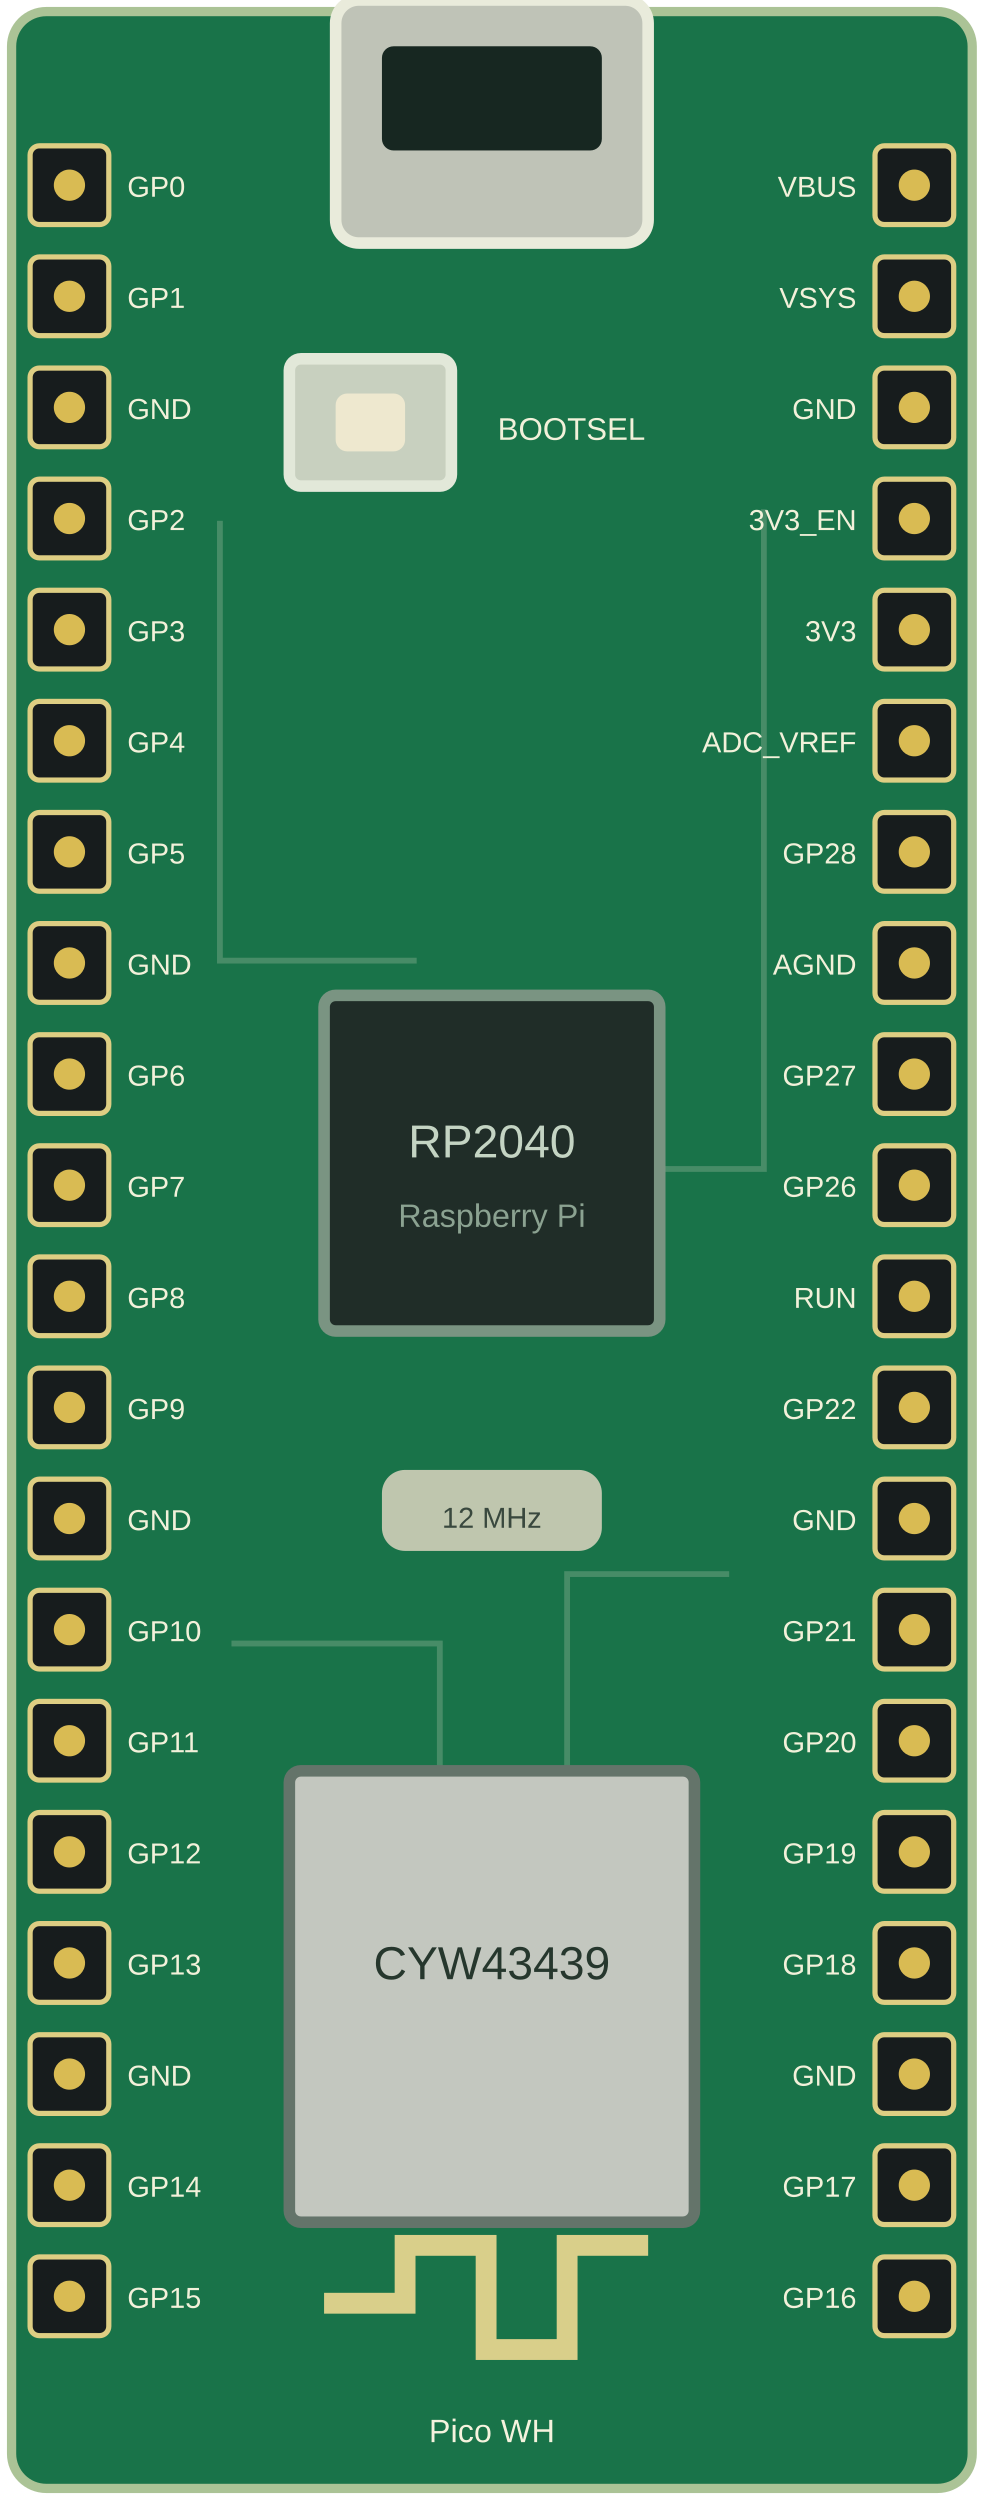
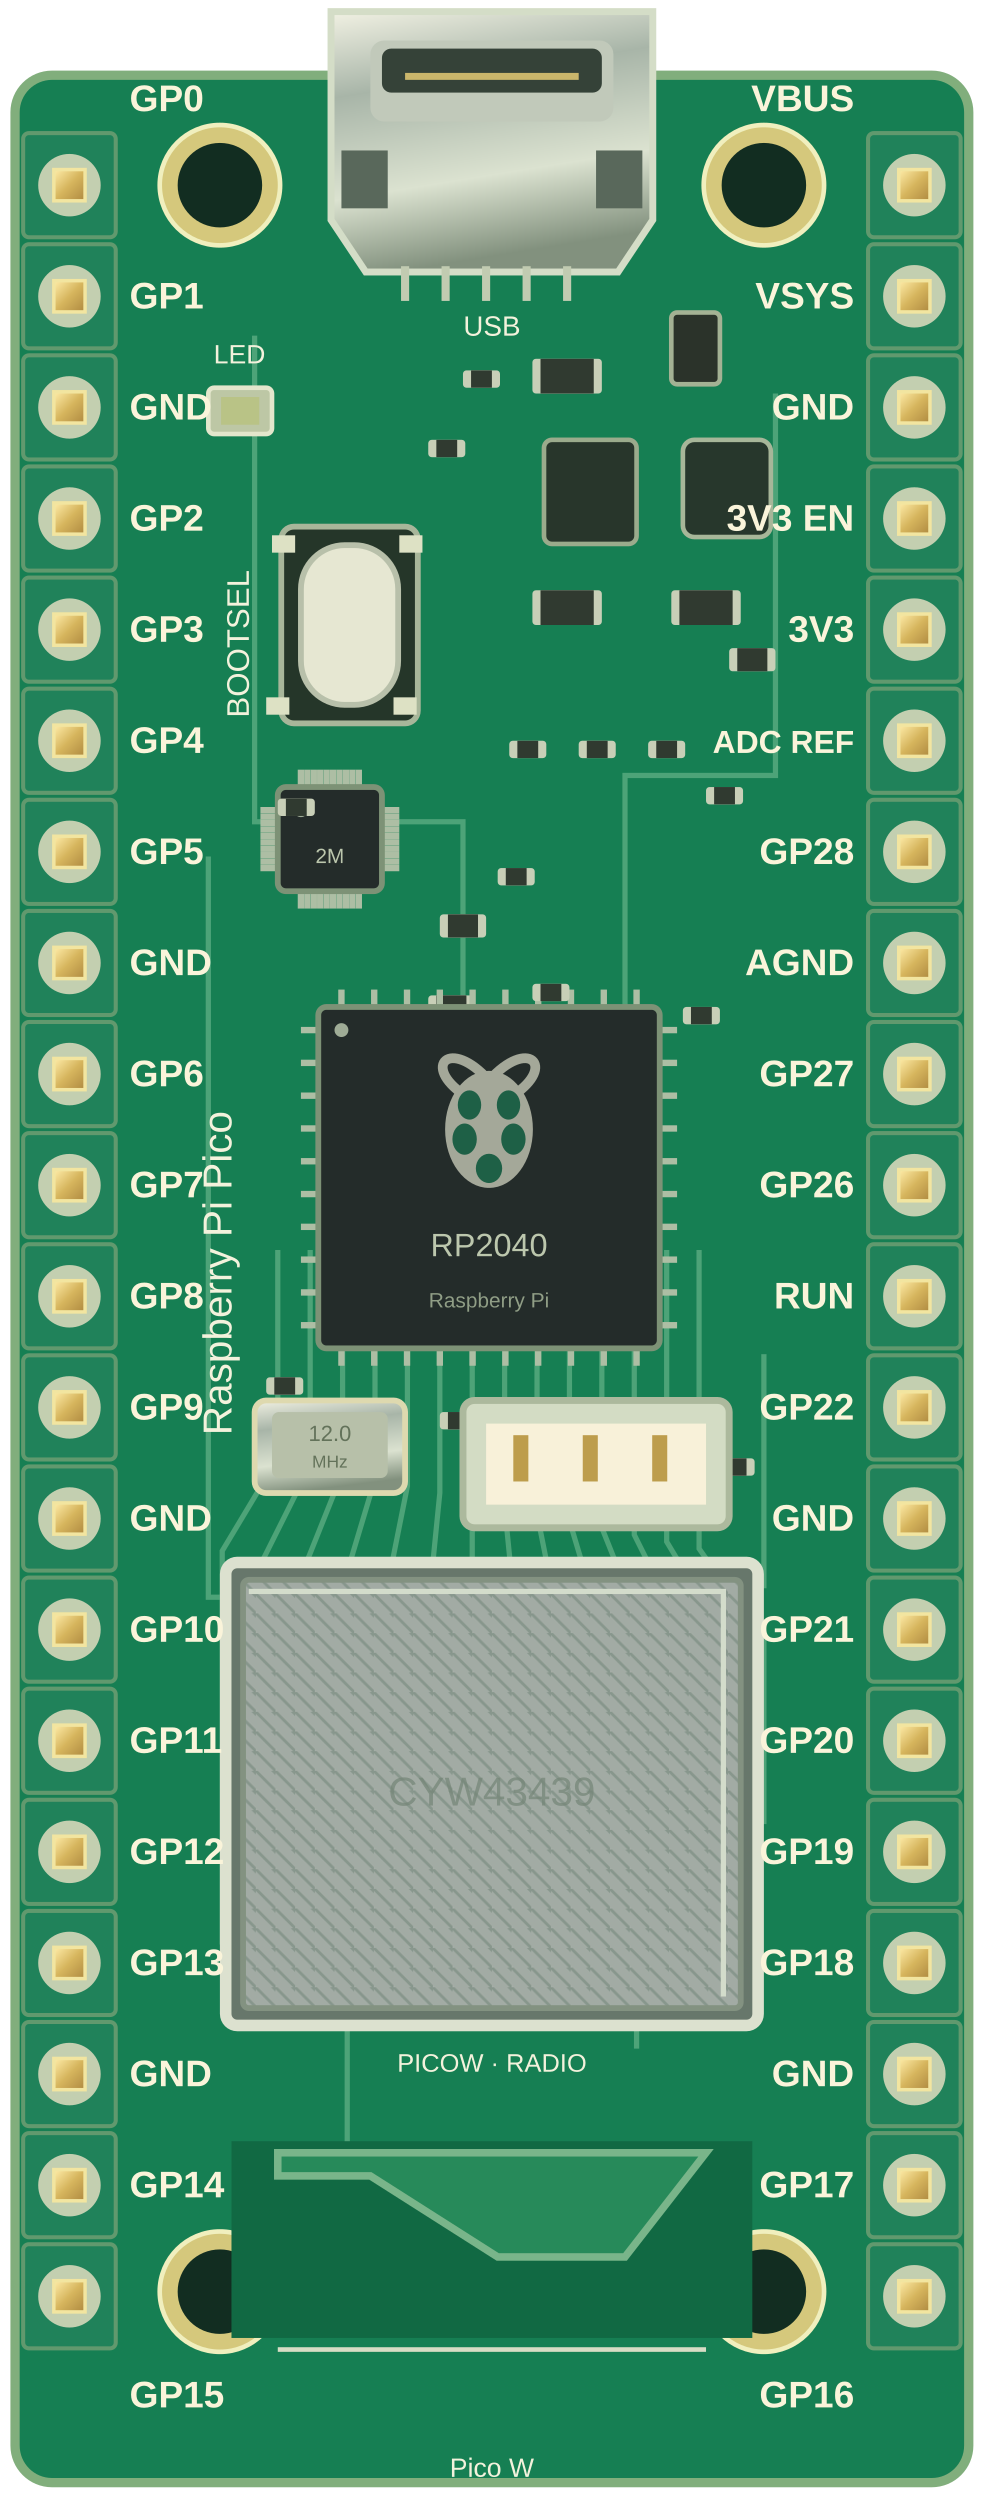
- <svg xmlns="http://www.w3.org/2000/svg" width="85" height="216" viewBox="0 0 85 216">
-   <rect x="1" y="1" width="83" height="214" rx="3" fill="#197349" stroke="#abc396" stroke-width=".8" />
-   <path d="M19 45v38h17m30-39v57H51M20 142h18v50m25-56H49v49" fill="none" stroke="#478c67" stroke-width=".5" />
-   <rect x="29" y="0" width="27" height="21" rx="2" fill="#bfc3b7" stroke="#e9ebdb" />
-   <rect x="33" y="4" width="19" height="9" rx="1" fill="#172721" />
-   <rect x="25" y="31" width="14" height="11" rx="1" fill="#c8d0bf" stroke="#e2e8d9" />
-   <rect x="29" y="34" width="6" height="5" rx="1" fill="#eee8cf" />
-   <text x="43" y="38" font-size="2.7" fill="#f2f1da" font-family="Arial">BOOTSEL</text>
-   <rect x="28" y="86" width="29" height="29" rx="1" fill="#202d28" stroke="#7a9482" />
-   <text x="42.5" y="100" text-anchor="middle" fill="#c4d4c3" font-family="Arial" font-size="4">RP2040</text>
-   <text x="42.5" y="106" text-anchor="middle" fill="#8ba291" font-family="Arial" font-size="2.8">Raspberry Pi</text>
-   <rect x="33" y="127" width="19" height="7" rx="2" fill="#bfc6ae" />
-   <text x="42.5" y="132" text-anchor="middle" font-size="2.5" fill="#39483e" font-family="Arial">12 MHz</text>
-   <rect x="25" y="153" width="35" height="39" rx="1" fill="#c3c7bf" stroke="#64746a" />
-   <text x="42.5" y="171" font-size="4" text-anchor="middle" font-family="Arial" fill="#26372d">CYW43439</text>
-   <path d="M28 199h7v-5h7v9h7v-9h7" fill="none" stroke="#d9cf8a" stroke-width="1.8" />
-   <g>
-     <rect x="2.6" y="12.6" width="6.8" height="6.8" rx=".8" fill="#171c1d" stroke="#dece83" stroke-width=".45" />
-     <circle cx="6" cy="16" r="1.35" fill="#d9bb53" />
-     <text x="11" y="17" text-anchor="start" font-size="2.5" fill="#f2f1da" font-family="Arial">GP0</text>
+ <svg xmlns="http://www.w3.org/2000/svg" width="85" height="216" viewBox="0 0 85 216" data-photo-profile="pico-wh" role="img" aria-label="Raspberry Pi Pico WH">
+   <defs>
+     <linearGradient id="pico-wh-metal" x2=".2" y2="1">
+       <stop stop-color="#f1f1e3" />
+       <stop offset=".32" stop-color="#a8b5a8" />
+       <stop offset=".7" stop-color="#dbe2d0" />
+       <stop offset="1" stop-color="#82917e" />
+     </linearGradient>
+     <linearGradient id="pico-wh-gold" x2="1" y2="1">
+       <stop stop-color="#ffedaa" />
+       <stop offset=".5" stop-color="#d6b55d" />
+       <stop offset="1" stop-color="#ae8940" />
+     </linearGradient>
+     <pattern id="pico-wh-shield" width="1.7" height="1.7" patternUnits="userSpaceOnUse">
+       <rect width="1.7" height="1.7" fill="#a2aba4" />
+       <path d="M0 0l1.7 1.7m-.5-2 1.2 1.2" stroke="#7e8e83" stroke-width=".25" opacity=".7" />
+     </pattern>
+   </defs>
+   <g font-family="Arial,sans-serif" fill="#f3f2dc">
+     <rect x="1.3" y="6.5" width="82.4" height="208" rx="3.2" fill="#167f53" stroke="#81ae7c" stroke-width=".8" />
+     <g fill="none" stroke="#53a77c" stroke-width=".45" opacity=".9">
+       <path d="M24 108v18l-4.8 8v34" />
+       <path d="M26.8 108v18.6l-4 8v32.6" />
+       <path d="M29.6 108v19.2l-3.2 8v31.2" />
+       <path d="M32.4 108v19.8l-2.4 8v29.8" />
+       <path d="M35.2 108v20.4l-1.6 8v28.4" />
+       <path d="M38 108v21l-0.8 8v27" />
+       <path d="M40.8 108v21.6l0 8v25.6" />
+       <path d="M43.6 108v22.2l0.8 8v24.2" />
+       <path d="M46.4 108v22.8l1.6 8v22.8" />
+       <path d="M49.2 108v23.4l2.4 8v21.4" />
+       <path d="M52 108v24l3.2 8v20" />
+       <path d="M54.8 108v24.6l4 8v18.6" />
+       <path d="M57.6 108v25.2l4.8 8v17.2" />
+       <path d="M60.4 108v25.8l5.6 8v15.8" />
+       <path d="M22 29v42h18v18m27-55v33H54v24M18 74v64h8v27m40-48v20H55v40M22 188h8v-37H19" />
+     </g>
+     <circle cx="19" cy="16" r="5.2" fill="#d5c87c" stroke="#f0efbe" stroke-width=".4" />
+     <circle cx="19" cy="16" r="3.65" fill="#122d21" />
+     <circle cx="66" cy="16" r="5.2" fill="#d5c87c" stroke="#f0efbe" stroke-width=".4" />
+     <circle cx="66" cy="16" r="3.65" fill="#122d21" />
+     <circle cx="19" cy="198" r="5.2" fill="#d5c87c" stroke="#f0efbe" stroke-width=".4" />
+     <circle cx="19" cy="198" r="3.65" fill="#122d21" />
+     <circle cx="66" cy="198" r="5.2" fill="#d5c87c" stroke="#f0efbe" stroke-width=".4" />
+     <circle cx="66" cy="198" r="3.65" fill="#122d21" />
+     <g data-detail="micro-usb">
+       <path d="M28.6 1h27.8v18l-3 4.5H31.6l-3-4.5z" fill="url(#pico-wh-metal)" stroke="#d4ddc7" stroke-width=".6" />
+       <rect x="32" y="3.5" width="21" height="7" rx="1.2" fill="#c1c9ba" />
+       <rect x="33" y="4.2" width="19" height="3.8" rx=".8" fill="#354238" />
+       <path d="M35 6.6h15" stroke="#cab66b" stroke-width=".6" />
+       <path d="M29.5 13h4v5h-4m22-5h4v5h-4" fill="#59685b" />
+       <g stroke="#c1cbb1" stroke-width=".7">
+         <path d="M35 23v3" />
+         <path d="M38.5 23v3" />
+         <path d="M42 23v3" />
+         <path d="M45.5 23v3" />
+         <path d="M49 23v3" />
+       </g>
+       <text x="42.5" y="29" font-size="2.4" text-anchor="middle">USB</text>
+     </g>
+     <g data-detail="bootsel">
+       <rect x="24.3" y="45.5" width="11.8" height="17" rx="1.1" fill="#253629" stroke="#a8b69a" stroke-width=".5" />
+       <path d="M23.5 47h2m9 0h2m-13.5 14h2m9 0h2" stroke="#dde1c4" stroke-width="1.5" />
+       <rect x="26" y="47.1" width="8.4" height="13.8" rx="3.8" fill="#e6e7d2" stroke="#b8c0aa" stroke-width=".5" />
+       <text x="21.5" y="62" font-size="2.7" transform="rotate(-90 21.5 62)">BOOTSEL</text>
+     </g>
+     <g data-detail="onboard-led">
+       <rect x="18" y="33.5" width="5.5" height="4" rx=".5" fill="#bdc7a5" stroke="#e3e6cc" stroke-width=".4" />
+       <rect x="19.1" y="34.3" width="3.3" height="2.4" fill="#b9c386" />
+       <text x="20.7" y="31.4" font-size="2.3" text-anchor="middle">LED</text>
+     </g>
+     <g data-detail="power-regulator">
+       <rect x="47" y="38" width="8" height="9" rx=".7" fill="#28362b" stroke="#9bab8c" stroke-width=".4" />
+       <rect x="59" y="38" width="7.6" height="8.4" rx="1" fill="#27372c" stroke="#a7b699" stroke-width=".4" />
+       <rect x="58" y="27" width="4.2" height="6.2" rx=".5" fill="#2b332a" stroke="#a4b294" stroke-width=".4" />
+       <g transform="translate(46 31)">
+         <rect width="6" height="3" rx=".3" fill="#c8cfb7" />
+         <rect x=".7" width="4.6" height="3" fill="#303a30" />
+       </g>
+       <g transform="translate(58 51)">
+         <rect width="6" height="3" rx=".3" fill="#c8cfb7" />
+         <rect x=".7" width="4.6" height="3" fill="#303a30" />
+       </g>
+       <g transform="translate(46 51)">
+         <rect width="6" height="3" rx=".3" fill="#c8cfb7" />
+         <rect x=".7" width="4.6" height="3" fill="#303a30" />
+       </g>
+       <g transform="translate(63 56)">
+         <rect width="4" height="2" rx=".3" fill="#c8cfb7" />
+         <rect x=".7" width="2.6" height="2" fill="#303a30" />
+       </g>
+     </g>
+     <g data-detail="external-flash">
+       <g data-chip="2M">
+         <g stroke="#adbea4" stroke-width=".55">
+           <path d="M26 66.5v1.5m0 9v1.5M22.5 70h1.5m9 0h1.5" />
+           <path d="M26.556 66.5v1.5m0 9v1.5M22.5 70.556h1.5m9 0h1.5" />
+           <path d="M27.111 66.5v1.5m0 9v1.5M22.5 71.111h1.5m9 0h1.5" />
+           <path d="M27.667 66.5v1.5m0 9v1.5M22.5 71.667h1.5m9 0h1.5" />
+           <path d="M28.222 66.5v1.5m0 9v1.5M22.5 72.222h1.5m9 0h1.5" />
+           <path d="M28.778 66.5v1.5m0 9v1.5M22.5 72.778h1.5m9 0h1.5" />
+           <path d="M29.333 66.5v1.5m0 9v1.5M22.5 73.333h1.5m9 0h1.5" />
+           <path d="M29.889 66.5v1.5m0 9v1.5M22.5 73.889h1.5m9 0h1.5" />
+           <path d="M30.444 66.5v1.5m0 9v1.5M22.5 74.444h1.5m9 0h1.5" />
+           <path d="M31 66.5v1.5m0 9v1.5M22.5 75h1.5m9 0h1.5" />
+         </g>
+         <rect x="24" y="68" width="9" height="9" rx=".7" fill="#242c2a" stroke="#7d9276" stroke-width=".5" />
+         <circle cx="26" cy="70" r=".6" fill="#9fac96" />
+         <text x="28.5" y="74.57" font-size="1.8" text-anchor="middle" fill="#bcc7ad">2M</text>
+       </g>
+       <g transform="translate(38 79)">
+         <rect width="4" height="2" rx=".3" fill="#c8cfb7" />
+         <rect x=".7" width="2.6" height="2" fill="#303a30" />
+       </g>
+       <g transform="translate(37 86)">
+         <rect width="4" height="2" rx=".3" fill="#c8cfb7" />
+         <rect x=".7" width="2.6" height="2" fill="#303a30" />
+       </g>
+     </g>
+     <g data-chip="RP2040">
+       <g stroke="#adbea4" stroke-width=".55">
+         <path d="M29.5 85.5v1.5m0 29.5v1.5M26 89h1.5m29.5 0h1.5" />
+         <path d="M32.333 85.5v1.5m0 29.5v1.5M26 91.833h1.5m29.5 0h1.5" />
+         <path d="M35.167 85.5v1.5m0 29.5v1.5M26 94.667h1.5m29.5 0h1.5" />
+         <path d="M38 85.5v1.5m0 29.5v1.5M26 97.5h1.5m29.5 0h1.5" />
+         <path d="M40.833 85.5v1.5m0 29.5v1.5M26 100.333h1.5m29.5 0h1.5" />
+         <path d="M43.667 85.5v1.5m0 29.5v1.5M26 103.167h1.5m29.5 0h1.5" />
+         <path d="M46.5 85.5v1.5m0 29.5v1.5M26 106h1.5m29.5 0h1.5" />
+         <path d="M49.333 85.5v1.5m0 29.5v1.5M26 108.833h1.5m29.5 0h1.5" />
+         <path d="M52.167 85.5v1.5m0 29.5v1.5M26 111.667h1.5m29.5 0h1.5" />
+         <path d="M55 85.5v1.5m0 29.5v1.5M26 114.5h1.5m29.5 0h1.5" />
+       </g>
+       <rect x="27.5" y="87" width="29.5" height="29.5" rx=".7" fill="#242c2a" stroke="#7d9276" stroke-width=".5" />
+       <circle cx="29.5" cy="89" r=".6" fill="#9fac96" />
+       <g opacity=".62">
+         <g transform="translate(42.25 96.735) scale(0.4214286)" fill="#f2f3dd">
+           <path d="M0-8C-8-17-14-11-5-5M0-8C8-17 14-11 5-5" fill="none" stroke="#f2f3dd" stroke-width="2" />
+           <ellipse cy="2" rx="9" ry="12" />
+           <g fill="#1a8057">
+             <ellipse cx="-4" cy="-3" rx="2.4" ry="3" />
+             <ellipse cx="4" cy="-3" rx="2.4" ry="3" />
+             <ellipse cx="-5" cy="4" rx="2.5" ry="3.2" />
+             <ellipse cx="5" cy="4" rx="2.5" ry="3.2" />
+             <ellipse cy="10" rx="2.7" ry="3" />
+           </g>
+         </g>
+       </g>
+       <text x="42.25" y="108.535" font-size="2.8" text-anchor="middle" fill="#bcc7ad">RP2040</text>
+       <text x="42.25" y="112.96" font-size="1.8" text-anchor="middle" fill="#909e86">Raspberry Pi</text>
+     </g>
+     <g transform="translate(40 32)">
+       <rect width="3.2" height="1.5" rx=".3" fill="#c8cfb7" />
+       <rect x=".7" width="1.8" height="1.5" fill="#303a30" />
+     </g>
+     <g transform="translate(37 38)">
+       <rect width="3.2" height="1.5" rx=".3" fill="#c8cfb7" />
+       <rect x=".7" width="1.8" height="1.5" fill="#303a30" />
+     </g>
+     <g transform="translate(44 64)">
+       <rect width="3.2" height="1.5" rx=".3" fill="#c8cfb7" />
+       <rect x=".7" width="1.8" height="1.5" fill="#303a30" />
+     </g>
+     <g transform="translate(50 64)">
+       <rect width="3.2" height="1.5" rx=".3" fill="#c8cfb7" />
+       <rect x=".7" width="1.8" height="1.5" fill="#303a30" />
+     </g>
+     <g transform="translate(56 64)">
+       <rect width="3.2" height="1.5" rx=".3" fill="#c8cfb7" />
+       <rect x=".7" width="1.8" height="1.5" fill="#303a30" />
+     </g>
+     <g transform="translate(61 68)">
+       <rect width="3.2" height="1.5" rx=".3" fill="#c8cfb7" />
+       <rect x=".7" width="1.8" height="1.5" fill="#303a30" />
+     </g>
+     <g transform="translate(24 69)">
+       <rect width="3.2" height="1.5" rx=".3" fill="#c8cfb7" />
+       <rect x=".7" width="1.8" height="1.5" fill="#303a30" />
+     </g>
+     <g transform="translate(43 75)">
+       <rect width="3.2" height="1.5" rx=".3" fill="#c8cfb7" />
+       <rect x=".7" width="1.8" height="1.5" fill="#303a30" />
+     </g>
+     <g transform="translate(46 85)">
+       <rect width="3.2" height="1.5" rx=".3" fill="#c8cfb7" />
+       <rect x=".7" width="1.8" height="1.5" fill="#303a30" />
+     </g>
+     <g transform="translate(59 87)">
+       <rect width="3.2" height="1.5" rx=".3" fill="#c8cfb7" />
+       <rect x=".7" width="1.8" height="1.5" fill="#303a30" />
+     </g>
+     <g transform="translate(23 119)">
+       <rect width="3.2" height="1.5" rx=".3" fill="#c8cfb7" />
+       <rect x=".7" width="1.8" height="1.5" fill="#303a30" />
+     </g>
+     <g transform="translate(28 123)">
+       <rect width="3.2" height="1.5" rx=".3" fill="#c8cfb7" />
+       <rect x=".7" width="1.8" height="1.5" fill="#303a30" />
+     </g>
+     <g transform="translate(38 122)">
+       <rect width="3.2" height="1.5" rx=".3" fill="#c8cfb7" />
+       <rect x=".7" width="1.8" height="1.5" fill="#303a30" />
+     </g>
+     <g transform="translate(57 121)">
+       <rect width="3.2" height="1.5" rx=".3" fill="#c8cfb7" />
+       <rect x=".7" width="1.8" height="1.5" fill="#303a30" />
+     </g>
+     <g transform="translate(62 126)">
+       <rect width="3.2" height="1.5" rx=".3" fill="#c8cfb7" />
+       <rect x=".7" width="1.8" height="1.5" fill="#303a30" />
+     </g>
+     <g transform="translate(37 139)">
+       <rect width="3.2" height="1.5" rx=".3" fill="#c8cfb7" />
+       <rect x=".7" width="1.8" height="1.5" fill="#303a30" />
+     </g>
+     <g data-detail="crystal">
+       <rect x="22" y="121" width="13" height="8" rx="1" fill="url(#pico-wh-metal)" stroke="#ded9af" stroke-width=".5" />
+       <rect x="23.5" y="122" width="10" height="5.7" rx=".6" fill="#b7c0a9" />
+       <text x="28.5" y="124.5" font-size="1.9" text-anchor="middle" fill="#63725a">12.0</text>
+       <text x="28.5" y="126.8" font-size="1.5" text-anchor="middle" fill="#63725a">MHz</text>
+     </g>
+     <g data-detail="swd-connector">
+       <rect x="40" y="121" width="23" height="11" rx="1" fill="#d3dcc4" stroke="#acb99d" stroke-width=".6" />
+       <rect x="42" y="123" width="19" height="7" fill="#f8f1d9" />
+       <path d="M45 124v4" stroke="#bd9d4c" stroke-width="1.3" />
+       <path d="M51 124v4" stroke="#bd9d4c" stroke-width="1.3" />
+       <path d="M57 124v4" stroke="#bd9d4c" stroke-width="1.3" />
+     </g>
+     <g data-detail="cyw43439-shield">
+       <rect x="19.5" y="135" width="46" height="40" rx="1" fill="#67776b" stroke="#dce1cf" stroke-width="1" />
+       <rect x="21" y="136.5" width="43" height="37" rx=".5" fill="url(#pico-wh-shield)" stroke="#839281" stroke-width=".5" />
+       <path d="M21.5 137.5h41v35" fill="none" stroke="#d3dccb" stroke-width=".45" />
+       <text x="42.5" y="156" font-size="3.5" text-anchor="middle" fill="#738476" opacity=".7">CYW43439</text>
+     </g>
+     <g data-detail="antenna">
+       <rect x="20" y="185" width="45" height="17" fill="#116943" />
+       <path d="M24 186h37l-7 9H43l-11-7h-8z" fill="#278a5a" stroke="#79b58a" stroke-width=".65" />
+       <path d="M24 203h37" stroke="#d7ddc5" stroke-width=".4" />
+     </g>
+     <text x="42.5" y="179" font-size="2.2" text-anchor="middle">PICOW · RADIO</text>
+     <g data-pad="GPIO0" data-x="6" data-y="16">
+       <rect x="2" y="11.5" width="8" height="9" rx=".5" fill="#20825a" stroke="#61996e" stroke-width=".35" />
+       <circle cx="6" cy="16" r="2.7" fill="#c3cfb0" />
+       <rect x="4.65" y="14.65" width="2.7" height="2.7" fill="url(#pico-wh-gold)" stroke="#f2e5a0" stroke-width=".3" />
+       <text x="11.2" y="9.6" font-size="3.2" text-anchor="start" fill="#faf4da" font-weight="600">GP0</text>
+     </g>
+     <g data-pad="GPIO1" data-x="6" data-y="25.6">
+       <rect x="2" y="21.1" width="8" height="9" rx=".5" fill="#20825a" stroke="#61996e" stroke-width=".35" />
+       <circle cx="6" cy="25.6" r="2.7" fill="#c3cfb0" />
+       <rect x="4.65" y="24.25" width="2.7" height="2.7" fill="url(#pico-wh-gold)" stroke="#f2e5a0" stroke-width=".3" />
+       <text x="11.2" y="26.65" font-size="3.2" text-anchor="start" fill="#faf4da" font-weight="600">GP1</text>
+     </g>
+     <g data-pad="GND" data-x="6" data-y="35.2">
+       <rect x="2" y="30.7" width="8" height="9" rx=".5" fill="#20825a" stroke="#61996e" stroke-width=".35" />
+       <circle cx="6" cy="35.2" r="2.7" fill="#c3cfb0" />
+       <rect x="4.65" y="33.85" width="2.7" height="2.7" fill="url(#pico-wh-gold)" stroke="#f2e5a0" stroke-width=".3" />
+       <text x="11.2" y="36.25" font-size="3.2" text-anchor="start" fill="#faf4da" font-weight="600">GND</text>
+     </g>
+     <g data-pad="GPIO2" data-x="6" data-y="44.8">
+       <rect x="2" y="40.3" width="8" height="9" rx=".5" fill="#20825a" stroke="#61996e" stroke-width=".35" />
+       <circle cx="6" cy="44.8" r="2.7" fill="#c3cfb0" />
+       <rect x="4.65" y="43.45" width="2.7" height="2.7" fill="url(#pico-wh-gold)" stroke="#f2e5a0" stroke-width=".3" />
+       <text x="11.2" y="45.85" font-size="3.2" text-anchor="start" fill="#faf4da" font-weight="600">GP2</text>
+     </g>
+     <g data-pad="GPIO3" data-x="6" data-y="54.4">
+       <rect x="2" y="49.9" width="8" height="9" rx=".5" fill="#20825a" stroke="#61996e" stroke-width=".35" />
+       <circle cx="6" cy="54.4" r="2.7" fill="#c3cfb0" />
+       <rect x="4.65" y="53.05" width="2.7" height="2.7" fill="url(#pico-wh-gold)" stroke="#f2e5a0" stroke-width=".3" />
+       <text x="11.2" y="55.45" font-size="3.2" text-anchor="start" fill="#faf4da" font-weight="600">GP3</text>
+     </g>
+     <g data-pad="GPIO4" data-x="6" data-y="64">
+       <rect x="2" y="59.5" width="8" height="9" rx=".5" fill="#20825a" stroke="#61996e" stroke-width=".35" />
+       <circle cx="6" cy="64" r="2.7" fill="#c3cfb0" />
+       <rect x="4.65" y="62.65" width="2.7" height="2.7" fill="url(#pico-wh-gold)" stroke="#f2e5a0" stroke-width=".3" />
+       <text x="11.2" y="65.05" font-size="3.2" text-anchor="start" fill="#faf4da" font-weight="600">GP4</text>
+     </g>
+     <g data-pad="GPIO5" data-x="6" data-y="73.6">
+       <rect x="2" y="69.1" width="8" height="9" rx=".5" fill="#20825a" stroke="#61996e" stroke-width=".35" />
+       <circle cx="6" cy="73.6" r="2.7" fill="#c3cfb0" />
+       <rect x="4.65" y="72.25" width="2.7" height="2.7" fill="url(#pico-wh-gold)" stroke="#f2e5a0" stroke-width=".3" />
+       <text x="11.2" y="74.65" font-size="3.2" text-anchor="start" fill="#faf4da" font-weight="600">GP5</text>
+     </g>
+     <g data-pad="GND.1" data-x="6" data-y="83.2">
+       <rect x="2" y="78.7" width="8" height="9" rx=".5" fill="#20825a" stroke="#61996e" stroke-width=".35" />
+       <circle cx="6" cy="83.2" r="2.7" fill="#c3cfb0" />
+       <rect x="4.65" y="81.85" width="2.7" height="2.7" fill="url(#pico-wh-gold)" stroke="#f2e5a0" stroke-width=".3" />
+       <text x="11.2" y="84.25" font-size="3.2" text-anchor="start" fill="#faf4da" font-weight="600">GND</text>
+     </g>
+     <g data-pad="GPIO6" data-x="6" data-y="92.8">
+       <rect x="2" y="88.3" width="8" height="9" rx=".5" fill="#20825a" stroke="#61996e" stroke-width=".35" />
+       <circle cx="6" cy="92.8" r="2.7" fill="#c3cfb0" />
+       <rect x="4.65" y="91.45" width="2.7" height="2.7" fill="url(#pico-wh-gold)" stroke="#f2e5a0" stroke-width=".3" />
+       <text x="11.2" y="93.85" font-size="3.2" text-anchor="start" fill="#faf4da" font-weight="600">GP6</text>
+     </g>
+     <g data-pad="GPIO7" data-x="6" data-y="102.39999999999999">
+       <rect x="2" y="97.9" width="8" height="9" rx=".5" fill="#20825a" stroke="#61996e" stroke-width=".35" />
+       <circle cx="6" cy="102.4" r="2.7" fill="#c3cfb0" />
+       <rect x="4.65" y="101.05" width="2.7" height="2.7" fill="url(#pico-wh-gold)" stroke="#f2e5a0" stroke-width=".3" />
+       <text x="11.2" y="103.45" font-size="3.2" text-anchor="start" fill="#faf4da" font-weight="600">GP7</text>
+     </g>
+     <g data-pad="GPIO8" data-x="6" data-y="112">
+       <rect x="2" y="107.5" width="8" height="9" rx=".5" fill="#20825a" stroke="#61996e" stroke-width=".35" />
+       <circle cx="6" cy="112" r="2.7" fill="#c3cfb0" />
+       <rect x="4.65" y="110.65" width="2.7" height="2.7" fill="url(#pico-wh-gold)" stroke="#f2e5a0" stroke-width=".3" />
+       <text x="11.2" y="113.05" font-size="3.2" text-anchor="start" fill="#faf4da" font-weight="600">GP8</text>
+     </g>
+     <g data-pad="GPIO9" data-x="6" data-y="121.6">
+       <rect x="2" y="117.1" width="8" height="9" rx=".5" fill="#20825a" stroke="#61996e" stroke-width=".35" />
+       <circle cx="6" cy="121.6" r="2.7" fill="#c3cfb0" />
+       <rect x="4.65" y="120.25" width="2.7" height="2.7" fill="url(#pico-wh-gold)" stroke="#f2e5a0" stroke-width=".3" />
+       <text x="11.2" y="122.65" font-size="3.2" text-anchor="start" fill="#faf4da" font-weight="600">GP9</text>
+     </g>
+     <g data-pad="GND.2" data-x="6" data-y="131.2">
+       <rect x="2" y="126.7" width="8" height="9" rx=".5" fill="#20825a" stroke="#61996e" stroke-width=".35" />
+       <circle cx="6" cy="131.2" r="2.7" fill="#c3cfb0" />
+       <rect x="4.65" y="129.85" width="2.7" height="2.7" fill="url(#pico-wh-gold)" stroke="#f2e5a0" stroke-width=".3" />
+       <text x="11.2" y="132.25" font-size="3.2" text-anchor="start" fill="#faf4da" font-weight="600">GND</text>
+     </g>
+     <g data-pad="GPIO10" data-x="6" data-y="140.8">
+       <rect x="2" y="136.3" width="8" height="9" rx=".5" fill="#20825a" stroke="#61996e" stroke-width=".35" />
+       <circle cx="6" cy="140.8" r="2.7" fill="#c3cfb0" />
+       <rect x="4.65" y="139.45" width="2.7" height="2.7" fill="url(#pico-wh-gold)" stroke="#f2e5a0" stroke-width=".3" />
+       <text x="11.2" y="141.85" font-size="3.2" text-anchor="start" fill="#faf4da" font-weight="600">GP10</text>
+     </g>
+     <g data-pad="GPIO11" data-x="6" data-y="150.4">
+       <rect x="2" y="145.9" width="8" height="9" rx=".5" fill="#20825a" stroke="#61996e" stroke-width=".35" />
+       <circle cx="6" cy="150.4" r="2.7" fill="#c3cfb0" />
+       <rect x="4.65" y="149.05" width="2.7" height="2.7" fill="url(#pico-wh-gold)" stroke="#f2e5a0" stroke-width=".3" />
+       <text x="11.2" y="151.45" font-size="3.2" text-anchor="start" fill="#faf4da" font-weight="600">GP11</text>
+     </g>
+     <g data-pad="GPIO12" data-x="6" data-y="160">
+       <rect x="2" y="155.5" width="8" height="9" rx=".5" fill="#20825a" stroke="#61996e" stroke-width=".35" />
+       <circle cx="6" cy="160" r="2.7" fill="#c3cfb0" />
+       <rect x="4.65" y="158.65" width="2.7" height="2.7" fill="url(#pico-wh-gold)" stroke="#f2e5a0" stroke-width=".3" />
+       <text x="11.2" y="161.05" font-size="3.2" text-anchor="start" fill="#faf4da" font-weight="600">GP12</text>
+     </g>
+     <g data-pad="GPIO13" data-x="6" data-y="169.6">
+       <rect x="2" y="165.1" width="8" height="9" rx=".5" fill="#20825a" stroke="#61996e" stroke-width=".35" />
+       <circle cx="6" cy="169.6" r="2.7" fill="#c3cfb0" />
+       <rect x="4.65" y="168.25" width="2.7" height="2.7" fill="url(#pico-wh-gold)" stroke="#f2e5a0" stroke-width=".3" />
+       <text x="11.2" y="170.65" font-size="3.2" text-anchor="start" fill="#faf4da" font-weight="600">GP13</text>
+     </g>
+     <g data-pad="GND.3" data-x="6" data-y="179.2">
+       <rect x="2" y="174.7" width="8" height="9" rx=".5" fill="#20825a" stroke="#61996e" stroke-width=".35" />
+       <circle cx="6" cy="179.2" r="2.7" fill="#c3cfb0" />
+       <rect x="4.65" y="177.85" width="2.7" height="2.7" fill="url(#pico-wh-gold)" stroke="#f2e5a0" stroke-width=".3" />
+       <text x="11.2" y="180.25" font-size="3.2" text-anchor="start" fill="#faf4da" font-weight="600">GND</text>
+     </g>
+     <g data-pad="GPIO14" data-x="6" data-y="188.79999999999998">
+       <rect x="2" y="184.3" width="8" height="9" rx=".5" fill="#20825a" stroke="#61996e" stroke-width=".35" />
+       <circle cx="6" cy="188.8" r="2.7" fill="#c3cfb0" />
+       <rect x="4.65" y="187.45" width="2.7" height="2.7" fill="url(#pico-wh-gold)" stroke="#f2e5a0" stroke-width=".3" />
+       <text x="11.2" y="189.85" font-size="3.2" text-anchor="start" fill="#faf4da" font-weight="600">GP14</text>
+     </g>
+     <g data-pad="GPIO15" data-x="6" data-y="198.4">
+       <rect x="2" y="193.9" width="8" height="9" rx=".5" fill="#20825a" stroke="#61996e" stroke-width=".35" />
+       <circle cx="6" cy="198.4" r="2.7" fill="#c3cfb0" />
+       <rect x="4.65" y="197.05" width="2.7" height="2.7" fill="url(#pico-wh-gold)" stroke="#f2e5a0" stroke-width=".3" />
+       <text x="11.2" y="208" font-size="3.2" text-anchor="start" fill="#faf4da" font-weight="600">GP15</text>
+     </g>
+     <g data-pad="VBUS" data-x="79" data-y="16">
+       <rect x="75" y="11.5" width="8" height="9" rx=".5" fill="#20825a" stroke="#61996e" stroke-width=".35" />
+       <circle cx="79" cy="16" r="2.7" fill="#c3cfb0" />
+       <rect x="77.65" y="14.65" width="2.7" height="2.7" fill="url(#pico-wh-gold)" stroke="#f2e5a0" stroke-width=".3" />
+       <text x="73.8" y="9.6" font-size="3.2" text-anchor="end" fill="#faf4da" font-weight="600">VBUS</text>
+     </g>
+     <g data-pad="VSYS" data-x="79" data-y="25.6">
+       <rect x="75" y="21.1" width="8" height="9" rx=".5" fill="#20825a" stroke="#61996e" stroke-width=".35" />
+       <circle cx="79" cy="25.6" r="2.7" fill="#c3cfb0" />
+       <rect x="77.65" y="24.25" width="2.7" height="2.7" fill="url(#pico-wh-gold)" stroke="#f2e5a0" stroke-width=".3" />
+       <text x="73.8" y="26.65" font-size="3.2" text-anchor="end" fill="#faf4da" font-weight="600">VSYS</text>
+     </g>
+     <g data-pad="GND.4" data-x="79" data-y="35.2">
+       <rect x="75" y="30.7" width="8" height="9" rx=".5" fill="#20825a" stroke="#61996e" stroke-width=".35" />
+       <circle cx="79" cy="35.2" r="2.7" fill="#c3cfb0" />
+       <rect x="77.65" y="33.85" width="2.7" height="2.7" fill="url(#pico-wh-gold)" stroke="#f2e5a0" stroke-width=".3" />
+       <text x="73.8" y="36.25" font-size="3.2" text-anchor="end" fill="#faf4da" font-weight="600">GND</text>
+     </g>
+     <g data-pad="3V3_EN" data-x="79" data-y="44.8">
+       <rect x="75" y="40.3" width="8" height="9" rx=".5" fill="#20825a" stroke="#61996e" stroke-width=".35" />
+       <circle cx="79" cy="44.8" r="2.7" fill="#c3cfb0" />
+       <rect x="77.65" y="43.45" width="2.7" height="2.7" fill="url(#pico-wh-gold)" stroke="#f2e5a0" stroke-width=".3" />
+       <text x="73.8" y="45.85" font-size="3.2" text-anchor="end" fill="#faf4da" font-weight="600">3V3 EN</text>
+     </g>
+     <g data-pad="3V3" data-x="79" data-y="54.4">
+       <rect x="75" y="49.9" width="8" height="9" rx=".5" fill="#20825a" stroke="#61996e" stroke-width=".35" />
+       <circle cx="79" cy="54.4" r="2.7" fill="#c3cfb0" />
+       <rect x="77.65" y="53.05" width="2.7" height="2.7" fill="url(#pico-wh-gold)" stroke="#f2e5a0" stroke-width=".3" />
+       <text x="73.8" y="55.45" font-size="3.2" text-anchor="end" fill="#faf4da" font-weight="600">3V3</text>
+     </g>
+     <g data-pad="ADC_VREF" data-x="79" data-y="64">
+       <rect x="75" y="59.5" width="8" height="9" rx=".5" fill="#20825a" stroke="#61996e" stroke-width=".35" />
+       <circle cx="79" cy="64" r="2.7" fill="#c3cfb0" />
+       <rect x="77.65" y="62.65" width="2.7" height="2.7" fill="url(#pico-wh-gold)" stroke="#f2e5a0" stroke-width=".3" />
+       <text x="73.8" y="65.05" font-size="2.75" text-anchor="end" fill="#faf4da" font-weight="600">ADC REF</text>
+     </g>
+     <g data-pad="GPIO28" data-x="79" data-y="73.6">
+       <rect x="75" y="69.1" width="8" height="9" rx=".5" fill="#20825a" stroke="#61996e" stroke-width=".35" />
+       <circle cx="79" cy="73.6" r="2.7" fill="#c3cfb0" />
+       <rect x="77.65" y="72.25" width="2.7" height="2.7" fill="url(#pico-wh-gold)" stroke="#f2e5a0" stroke-width=".3" />
+       <text x="73.8" y="74.65" font-size="3.2" text-anchor="end" fill="#faf4da" font-weight="600">GP28</text>
+     </g>
+     <g data-pad="AGND" data-x="79" data-y="83.2">
+       <rect x="75" y="78.7" width="8" height="9" rx=".5" fill="#20825a" stroke="#61996e" stroke-width=".35" />
+       <circle cx="79" cy="83.2" r="2.7" fill="#c3cfb0" />
+       <rect x="77.65" y="81.85" width="2.7" height="2.7" fill="url(#pico-wh-gold)" stroke="#f2e5a0" stroke-width=".3" />
+       <text x="73.8" y="84.25" font-size="3.2" text-anchor="end" fill="#faf4da" font-weight="600">AGND</text>
+     </g>
+     <g data-pad="GPIO27" data-x="79" data-y="92.8">
+       <rect x="75" y="88.3" width="8" height="9" rx=".5" fill="#20825a" stroke="#61996e" stroke-width=".35" />
+       <circle cx="79" cy="92.8" r="2.7" fill="#c3cfb0" />
+       <rect x="77.65" y="91.45" width="2.7" height="2.7" fill="url(#pico-wh-gold)" stroke="#f2e5a0" stroke-width=".3" />
+       <text x="73.8" y="93.85" font-size="3.2" text-anchor="end" fill="#faf4da" font-weight="600">GP27</text>
+     </g>
+     <g data-pad="GPIO26" data-x="79" data-y="102.39999999999999">
+       <rect x="75" y="97.9" width="8" height="9" rx=".5" fill="#20825a" stroke="#61996e" stroke-width=".35" />
+       <circle cx="79" cy="102.4" r="2.7" fill="#c3cfb0" />
+       <rect x="77.65" y="101.05" width="2.7" height="2.7" fill="url(#pico-wh-gold)" stroke="#f2e5a0" stroke-width=".3" />
+       <text x="73.8" y="103.45" font-size="3.2" text-anchor="end" fill="#faf4da" font-weight="600">GP26</text>
+     </g>
+     <g data-pad="RUN" data-x="79" data-y="112">
+       <rect x="75" y="107.5" width="8" height="9" rx=".5" fill="#20825a" stroke="#61996e" stroke-width=".35" />
+       <circle cx="79" cy="112" r="2.7" fill="#c3cfb0" />
+       <rect x="77.65" y="110.65" width="2.7" height="2.7" fill="url(#pico-wh-gold)" stroke="#f2e5a0" stroke-width=".3" />
+       <text x="73.8" y="113.05" font-size="3.2" text-anchor="end" fill="#faf4da" font-weight="600">RUN</text>
+     </g>
+     <g data-pad="GPIO22" data-x="79" data-y="121.6">
+       <rect x="75" y="117.1" width="8" height="9" rx=".5" fill="#20825a" stroke="#61996e" stroke-width=".35" />
+       <circle cx="79" cy="121.6" r="2.7" fill="#c3cfb0" />
+       <rect x="77.65" y="120.25" width="2.7" height="2.7" fill="url(#pico-wh-gold)" stroke="#f2e5a0" stroke-width=".3" />
+       <text x="73.8" y="122.65" font-size="3.2" text-anchor="end" fill="#faf4da" font-weight="600">GP22</text>
+     </g>
+     <g data-pad="GND.5" data-x="79" data-y="131.2">
+       <rect x="75" y="126.7" width="8" height="9" rx=".5" fill="#20825a" stroke="#61996e" stroke-width=".35" />
+       <circle cx="79" cy="131.2" r="2.7" fill="#c3cfb0" />
+       <rect x="77.65" y="129.85" width="2.7" height="2.7" fill="url(#pico-wh-gold)" stroke="#f2e5a0" stroke-width=".3" />
+       <text x="73.8" y="132.25" font-size="3.2" text-anchor="end" fill="#faf4da" font-weight="600">GND</text>
+     </g>
+     <g data-pad="GPIO21" data-x="79" data-y="140.8">
+       <rect x="75" y="136.3" width="8" height="9" rx=".5" fill="#20825a" stroke="#61996e" stroke-width=".35" />
+       <circle cx="79" cy="140.8" r="2.7" fill="#c3cfb0" />
+       <rect x="77.65" y="139.45" width="2.7" height="2.7" fill="url(#pico-wh-gold)" stroke="#f2e5a0" stroke-width=".3" />
+       <text x="73.8" y="141.85" font-size="3.2" text-anchor="end" fill="#faf4da" font-weight="600">GP21</text>
+     </g>
+     <g data-pad="GPIO20" data-x="79" data-y="150.4">
+       <rect x="75" y="145.9" width="8" height="9" rx=".5" fill="#20825a" stroke="#61996e" stroke-width=".35" />
+       <circle cx="79" cy="150.4" r="2.7" fill="#c3cfb0" />
+       <rect x="77.65" y="149.05" width="2.7" height="2.7" fill="url(#pico-wh-gold)" stroke="#f2e5a0" stroke-width=".3" />
+       <text x="73.8" y="151.45" font-size="3.2" text-anchor="end" fill="#faf4da" font-weight="600">GP20</text>
+     </g>
+     <g data-pad="GPIO19" data-x="79" data-y="160">
+       <rect x="75" y="155.5" width="8" height="9" rx=".5" fill="#20825a" stroke="#61996e" stroke-width=".35" />
+       <circle cx="79" cy="160" r="2.7" fill="#c3cfb0" />
+       <rect x="77.65" y="158.65" width="2.7" height="2.7" fill="url(#pico-wh-gold)" stroke="#f2e5a0" stroke-width=".3" />
+       <text x="73.8" y="161.05" font-size="3.2" text-anchor="end" fill="#faf4da" font-weight="600">GP19</text>
+     </g>
+     <g data-pad="GPIO18" data-x="79" data-y="169.6">
+       <rect x="75" y="165.1" width="8" height="9" rx=".5" fill="#20825a" stroke="#61996e" stroke-width=".35" />
+       <circle cx="79" cy="169.6" r="2.7" fill="#c3cfb0" />
+       <rect x="77.65" y="168.25" width="2.7" height="2.7" fill="url(#pico-wh-gold)" stroke="#f2e5a0" stroke-width=".3" />
+       <text x="73.8" y="170.65" font-size="3.2" text-anchor="end" fill="#faf4da" font-weight="600">GP18</text>
+     </g>
+     <g data-pad="GND.6" data-x="79" data-y="179.2">
+       <rect x="75" y="174.7" width="8" height="9" rx=".5" fill="#20825a" stroke="#61996e" stroke-width=".35" />
+       <circle cx="79" cy="179.2" r="2.7" fill="#c3cfb0" />
+       <rect x="77.65" y="177.85" width="2.7" height="2.7" fill="url(#pico-wh-gold)" stroke="#f2e5a0" stroke-width=".3" />
+       <text x="73.8" y="180.25" font-size="3.2" text-anchor="end" fill="#faf4da" font-weight="600">GND</text>
+     </g>
+     <g data-pad="GPIO17" data-x="79" data-y="188.79999999999998">
+       <rect x="75" y="184.3" width="8" height="9" rx=".5" fill="#20825a" stroke="#61996e" stroke-width=".35" />
+       <circle cx="79" cy="188.8" r="2.7" fill="#c3cfb0" />
+       <rect x="77.65" y="187.45" width="2.7" height="2.7" fill="url(#pico-wh-gold)" stroke="#f2e5a0" stroke-width=".3" />
+       <text x="73.8" y="189.85" font-size="3.2" text-anchor="end" fill="#faf4da" font-weight="600">GP17</text>
+     </g>
+     <g data-pad="GPIO16" data-x="79" data-y="198.4">
+       <rect x="75" y="193.9" width="8" height="9" rx=".5" fill="#20825a" stroke="#61996e" stroke-width=".35" />
+       <circle cx="79" cy="198.4" r="2.7" fill="#c3cfb0" />
+       <rect x="77.65" y="197.05" width="2.7" height="2.7" fill="url(#pico-wh-gold)" stroke="#f2e5a0" stroke-width=".3" />
+       <text x="73.8" y="208" font-size="3.2" text-anchor="end" fill="#faf4da" font-weight="600">GP16</text>
+     </g>
+     <text x="20" y="124" font-size="3.5" transform="rotate(-90 20 124)">Raspberry Pi Pico</text>
+     <text x="42.5" y="214" font-size="2.3" text-anchor="middle">Pico W</text>
  </g>
-   <g>
-     <rect x="2.6" y="22.2" width="6.8" height="6.8" rx=".8" fill="#171c1d" stroke="#dece83" stroke-width=".45" />
-     <circle cx="6" cy="25.6" r="1.35" fill="#d9bb53" />
-     <text x="11" y="26.6" text-anchor="start" font-size="2.5" fill="#f2f1da" font-family="Arial">GP1</text>
-   </g>
-   <g>
-     <rect x="2.6" y="31.8" width="6.8" height="6.8" rx=".8" fill="#171c1d" stroke="#dece83" stroke-width=".45" />
-     <circle cx="6" cy="35.2" r="1.35" fill="#d9bb53" />
-     <text x="11" y="36.2" text-anchor="start" font-size="2.5" fill="#f2f1da" font-family="Arial">GND</text>
-   </g>
-   <g>
-     <rect x="2.6" y="41.4" width="6.8" height="6.8" rx=".8" fill="#171c1d" stroke="#dece83" stroke-width=".45" />
-     <circle cx="6" cy="44.8" r="1.35" fill="#d9bb53" />
-     <text x="11" y="45.8" text-anchor="start" font-size="2.5" fill="#f2f1da" font-family="Arial">GP2</text>
-   </g>
-   <g>
-     <rect x="2.6" y="51" width="6.8" height="6.8" rx=".8" fill="#171c1d" stroke="#dece83" stroke-width=".45" />
-     <circle cx="6" cy="54.4" r="1.35" fill="#d9bb53" />
-     <text x="11" y="55.4" text-anchor="start" font-size="2.5" fill="#f2f1da" font-family="Arial">GP3</text>
-   </g>
-   <g>
-     <rect x="2.6" y="60.6" width="6.8" height="6.8" rx=".8" fill="#171c1d" stroke="#dece83" stroke-width=".45" />
-     <circle cx="6" cy="64" r="1.35" fill="#d9bb53" />
-     <text x="11" y="65" text-anchor="start" font-size="2.5" fill="#f2f1da" font-family="Arial">GP4</text>
-   </g>
-   <g>
-     <rect x="2.6" y="70.2" width="6.8" height="6.8" rx=".8" fill="#171c1d" stroke="#dece83" stroke-width=".45" />
-     <circle cx="6" cy="73.6" r="1.35" fill="#d9bb53" />
-     <text x="11" y="74.6" text-anchor="start" font-size="2.5" fill="#f2f1da" font-family="Arial">GP5</text>
-   </g>
-   <g>
-     <rect x="2.6" y="79.8" width="6.8" height="6.8" rx=".8" fill="#171c1d" stroke="#dece83" stroke-width=".45" />
-     <circle cx="6" cy="83.2" r="1.35" fill="#d9bb53" />
-     <text x="11" y="84.2" text-anchor="start" font-size="2.5" fill="#f2f1da" font-family="Arial">GND</text>
-   </g>
-   <g>
-     <rect x="2.6" y="89.4" width="6.8" height="6.8" rx=".8" fill="#171c1d" stroke="#dece83" stroke-width=".45" />
-     <circle cx="6" cy="92.8" r="1.35" fill="#d9bb53" />
-     <text x="11" y="93.8" text-anchor="start" font-size="2.5" fill="#f2f1da" font-family="Arial">GP6</text>
-   </g>
-   <g>
-     <rect x="2.6" y="99" width="6.8" height="6.8" rx=".8" fill="#171c1d" stroke="#dece83" stroke-width=".45" />
-     <circle cx="6" cy="102.4" r="1.35" fill="#d9bb53" />
-     <text x="11" y="103.4" text-anchor="start" font-size="2.5" fill="#f2f1da" font-family="Arial">GP7</text>
-   </g>
-   <g>
-     <rect x="2.6" y="108.6" width="6.8" height="6.8" rx=".8" fill="#171c1d" stroke="#dece83" stroke-width=".45" />
-     <circle cx="6" cy="112" r="1.35" fill="#d9bb53" />
-     <text x="11" y="113" text-anchor="start" font-size="2.5" fill="#f2f1da" font-family="Arial">GP8</text>
-   </g>
-   <g>
-     <rect x="2.6" y="118.2" width="6.8" height="6.8" rx=".8" fill="#171c1d" stroke="#dece83" stroke-width=".45" />
-     <circle cx="6" cy="121.6" r="1.35" fill="#d9bb53" />
-     <text x="11" y="122.6" text-anchor="start" font-size="2.5" fill="#f2f1da" font-family="Arial">GP9</text>
-   </g>
-   <g>
-     <rect x="2.6" y="127.8" width="6.8" height="6.8" rx=".8" fill="#171c1d" stroke="#dece83" stroke-width=".45" />
-     <circle cx="6" cy="131.2" r="1.35" fill="#d9bb53" />
-     <text x="11" y="132.2" text-anchor="start" font-size="2.5" fill="#f2f1da" font-family="Arial">GND</text>
-   </g>
-   <g>
-     <rect x="2.6" y="137.4" width="6.8" height="6.8" rx=".8" fill="#171c1d" stroke="#dece83" stroke-width=".45" />
-     <circle cx="6" cy="140.8" r="1.35" fill="#d9bb53" />
-     <text x="11" y="141.8" text-anchor="start" font-size="2.5" fill="#f2f1da" font-family="Arial">GP10</text>
-   </g>
-   <g>
-     <rect x="2.6" y="147" width="6.8" height="6.8" rx=".8" fill="#171c1d" stroke="#dece83" stroke-width=".45" />
-     <circle cx="6" cy="150.4" r="1.35" fill="#d9bb53" />
-     <text x="11" y="151.4" text-anchor="start" font-size="2.5" fill="#f2f1da" font-family="Arial">GP11</text>
-   </g>
-   <g>
-     <rect x="2.6" y="156.6" width="6.8" height="6.8" rx=".8" fill="#171c1d" stroke="#dece83" stroke-width=".45" />
-     <circle cx="6" cy="160" r="1.35" fill="#d9bb53" />
-     <text x="11" y="161" text-anchor="start" font-size="2.5" fill="#f2f1da" font-family="Arial">GP12</text>
-   </g>
-   <g>
-     <rect x="2.6" y="166.2" width="6.8" height="6.8" rx=".8" fill="#171c1d" stroke="#dece83" stroke-width=".45" />
-     <circle cx="6" cy="169.6" r="1.35" fill="#d9bb53" />
-     <text x="11" y="170.6" text-anchor="start" font-size="2.5" fill="#f2f1da" font-family="Arial">GP13</text>
-   </g>
-   <g>
-     <rect x="2.6" y="175.8" width="6.8" height="6.8" rx=".8" fill="#171c1d" stroke="#dece83" stroke-width=".45" />
-     <circle cx="6" cy="179.2" r="1.35" fill="#d9bb53" />
-     <text x="11" y="180.2" text-anchor="start" font-size="2.5" fill="#f2f1da" font-family="Arial">GND</text>
-   </g>
-   <g>
-     <rect x="2.6" y="185.4" width="6.8" height="6.8" rx=".8" fill="#171c1d" stroke="#dece83" stroke-width=".45" />
-     <circle cx="6" cy="188.8" r="1.35" fill="#d9bb53" />
-     <text x="11" y="189.8" text-anchor="start" font-size="2.5" fill="#f2f1da" font-family="Arial">GP14</text>
-   </g>
-   <g>
-     <rect x="2.6" y="195" width="6.8" height="6.8" rx=".8" fill="#171c1d" stroke="#dece83" stroke-width=".45" />
-     <circle cx="6" cy="198.4" r="1.35" fill="#d9bb53" />
-     <text x="11" y="199.4" text-anchor="start" font-size="2.5" fill="#f2f1da" font-family="Arial">GP15</text>
-   </g>
-   <g>
-     <rect x="75.6" y="12.6" width="6.8" height="6.8" rx=".8" fill="#171c1d" stroke="#dece83" stroke-width=".45" />
-     <circle cx="79" cy="16" r="1.35" fill="#d9bb53" />
-     <text x="74" y="17" text-anchor="end" font-size="2.5" fill="#f2f1da" font-family="Arial">VBUS</text>
-   </g>
-   <g>
-     <rect x="75.6" y="22.2" width="6.8" height="6.8" rx=".8" fill="#171c1d" stroke="#dece83" stroke-width=".45" />
-     <circle cx="79" cy="25.6" r="1.35" fill="#d9bb53" />
-     <text x="74" y="26.6" text-anchor="end" font-size="2.5" fill="#f2f1da" font-family="Arial">VSYS</text>
-   </g>
-   <g>
-     <rect x="75.6" y="31.8" width="6.8" height="6.8" rx=".8" fill="#171c1d" stroke="#dece83" stroke-width=".45" />
-     <circle cx="79" cy="35.2" r="1.35" fill="#d9bb53" />
-     <text x="74" y="36.2" text-anchor="end" font-size="2.5" fill="#f2f1da" font-family="Arial">GND</text>
-   </g>
-   <g>
-     <rect x="75.6" y="41.4" width="6.8" height="6.8" rx=".8" fill="#171c1d" stroke="#dece83" stroke-width=".45" />
-     <circle cx="79" cy="44.8" r="1.35" fill="#d9bb53" />
-     <text x="74" y="45.8" text-anchor="end" font-size="2.5" fill="#f2f1da" font-family="Arial">3V3_EN</text>
-   </g>
-   <g>
-     <rect x="75.6" y="51" width="6.8" height="6.8" rx=".8" fill="#171c1d" stroke="#dece83" stroke-width=".45" />
-     <circle cx="79" cy="54.4" r="1.35" fill="#d9bb53" />
-     <text x="74" y="55.4" text-anchor="end" font-size="2.5" fill="#f2f1da" font-family="Arial">3V3</text>
-   </g>
-   <g>
-     <rect x="75.6" y="60.6" width="6.8" height="6.8" rx=".8" fill="#171c1d" stroke="#dece83" stroke-width=".45" />
-     <circle cx="79" cy="64" r="1.35" fill="#d9bb53" />
-     <text x="74" y="65" text-anchor="end" font-size="2.5" fill="#f2f1da" font-family="Arial">ADC_VREF</text>
-   </g>
-   <g>
-     <rect x="75.6" y="70.2" width="6.8" height="6.8" rx=".8" fill="#171c1d" stroke="#dece83" stroke-width=".45" />
-     <circle cx="79" cy="73.6" r="1.35" fill="#d9bb53" />
-     <text x="74" y="74.6" text-anchor="end" font-size="2.5" fill="#f2f1da" font-family="Arial">GP28</text>
-   </g>
-   <g>
-     <rect x="75.6" y="79.8" width="6.8" height="6.8" rx=".8" fill="#171c1d" stroke="#dece83" stroke-width=".45" />
-     <circle cx="79" cy="83.2" r="1.35" fill="#d9bb53" />
-     <text x="74" y="84.2" text-anchor="end" font-size="2.5" fill="#f2f1da" font-family="Arial">AGND</text>
-   </g>
-   <g>
-     <rect x="75.6" y="89.4" width="6.8" height="6.8" rx=".8" fill="#171c1d" stroke="#dece83" stroke-width=".45" />
-     <circle cx="79" cy="92.8" r="1.35" fill="#d9bb53" />
-     <text x="74" y="93.8" text-anchor="end" font-size="2.5" fill="#f2f1da" font-family="Arial">GP27</text>
-   </g>
-   <g>
-     <rect x="75.6" y="99" width="6.8" height="6.8" rx=".8" fill="#171c1d" stroke="#dece83" stroke-width=".45" />
-     <circle cx="79" cy="102.4" r="1.35" fill="#d9bb53" />
-     <text x="74" y="103.4" text-anchor="end" font-size="2.5" fill="#f2f1da" font-family="Arial">GP26</text>
-   </g>
-   <g>
-     <rect x="75.6" y="108.6" width="6.8" height="6.8" rx=".8" fill="#171c1d" stroke="#dece83" stroke-width=".45" />
-     <circle cx="79" cy="112" r="1.35" fill="#d9bb53" />
-     <text x="74" y="113" text-anchor="end" font-size="2.5" fill="#f2f1da" font-family="Arial">RUN</text>
-   </g>
-   <g>
-     <rect x="75.6" y="118.2" width="6.8" height="6.8" rx=".8" fill="#171c1d" stroke="#dece83" stroke-width=".45" />
-     <circle cx="79" cy="121.6" r="1.35" fill="#d9bb53" />
-     <text x="74" y="122.6" text-anchor="end" font-size="2.5" fill="#f2f1da" font-family="Arial">GP22</text>
-   </g>
-   <g>
-     <rect x="75.6" y="127.8" width="6.8" height="6.8" rx=".8" fill="#171c1d" stroke="#dece83" stroke-width=".45" />
-     <circle cx="79" cy="131.2" r="1.35" fill="#d9bb53" />
-     <text x="74" y="132.2" text-anchor="end" font-size="2.5" fill="#f2f1da" font-family="Arial">GND</text>
-   </g>
-   <g>
-     <rect x="75.6" y="137.4" width="6.8" height="6.8" rx=".8" fill="#171c1d" stroke="#dece83" stroke-width=".45" />
-     <circle cx="79" cy="140.8" r="1.35" fill="#d9bb53" />
-     <text x="74" y="141.8" text-anchor="end" font-size="2.5" fill="#f2f1da" font-family="Arial">GP21</text>
-   </g>
-   <g>
-     <rect x="75.6" y="147" width="6.8" height="6.8" rx=".8" fill="#171c1d" stroke="#dece83" stroke-width=".45" />
-     <circle cx="79" cy="150.4" r="1.35" fill="#d9bb53" />
-     <text x="74" y="151.4" text-anchor="end" font-size="2.5" fill="#f2f1da" font-family="Arial">GP20</text>
-   </g>
-   <g>
-     <rect x="75.6" y="156.6" width="6.8" height="6.8" rx=".8" fill="#171c1d" stroke="#dece83" stroke-width=".45" />
-     <circle cx="79" cy="160" r="1.35" fill="#d9bb53" />
-     <text x="74" y="161" text-anchor="end" font-size="2.5" fill="#f2f1da" font-family="Arial">GP19</text>
-   </g>
-   <g>
-     <rect x="75.6" y="166.2" width="6.8" height="6.8" rx=".8" fill="#171c1d" stroke="#dece83" stroke-width=".45" />
-     <circle cx="79" cy="169.6" r="1.35" fill="#d9bb53" />
-     <text x="74" y="170.6" text-anchor="end" font-size="2.5" fill="#f2f1da" font-family="Arial">GP18</text>
-   </g>
-   <g>
-     <rect x="75.6" y="175.8" width="6.8" height="6.8" rx=".8" fill="#171c1d" stroke="#dece83" stroke-width=".45" />
-     <circle cx="79" cy="179.2" r="1.35" fill="#d9bb53" />
-     <text x="74" y="180.2" text-anchor="end" font-size="2.5" fill="#f2f1da" font-family="Arial">GND</text>
-   </g>
-   <g>
-     <rect x="75.6" y="185.4" width="6.8" height="6.8" rx=".8" fill="#171c1d" stroke="#dece83" stroke-width=".45" />
-     <circle cx="79" cy="188.8" r="1.35" fill="#d9bb53" />
-     <text x="74" y="189.8" text-anchor="end" font-size="2.5" fill="#f2f1da" font-family="Arial">GP17</text>
-   </g>
-   <g>
-     <rect x="75.6" y="195" width="6.8" height="6.8" rx=".8" fill="#171c1d" stroke="#dece83" stroke-width=".45" />
-     <circle cx="79" cy="198.4" r="1.35" fill="#d9bb53" />
-     <text x="74" y="199.4" text-anchor="end" font-size="2.5" fill="#f2f1da" font-family="Arial">GP16</text>
-   </g>
-   <text x="42.5" y="211" text-anchor="middle" font-size="2.8" fill="#f5f3de" font-family="Arial">Pico WH</text>
</svg>
